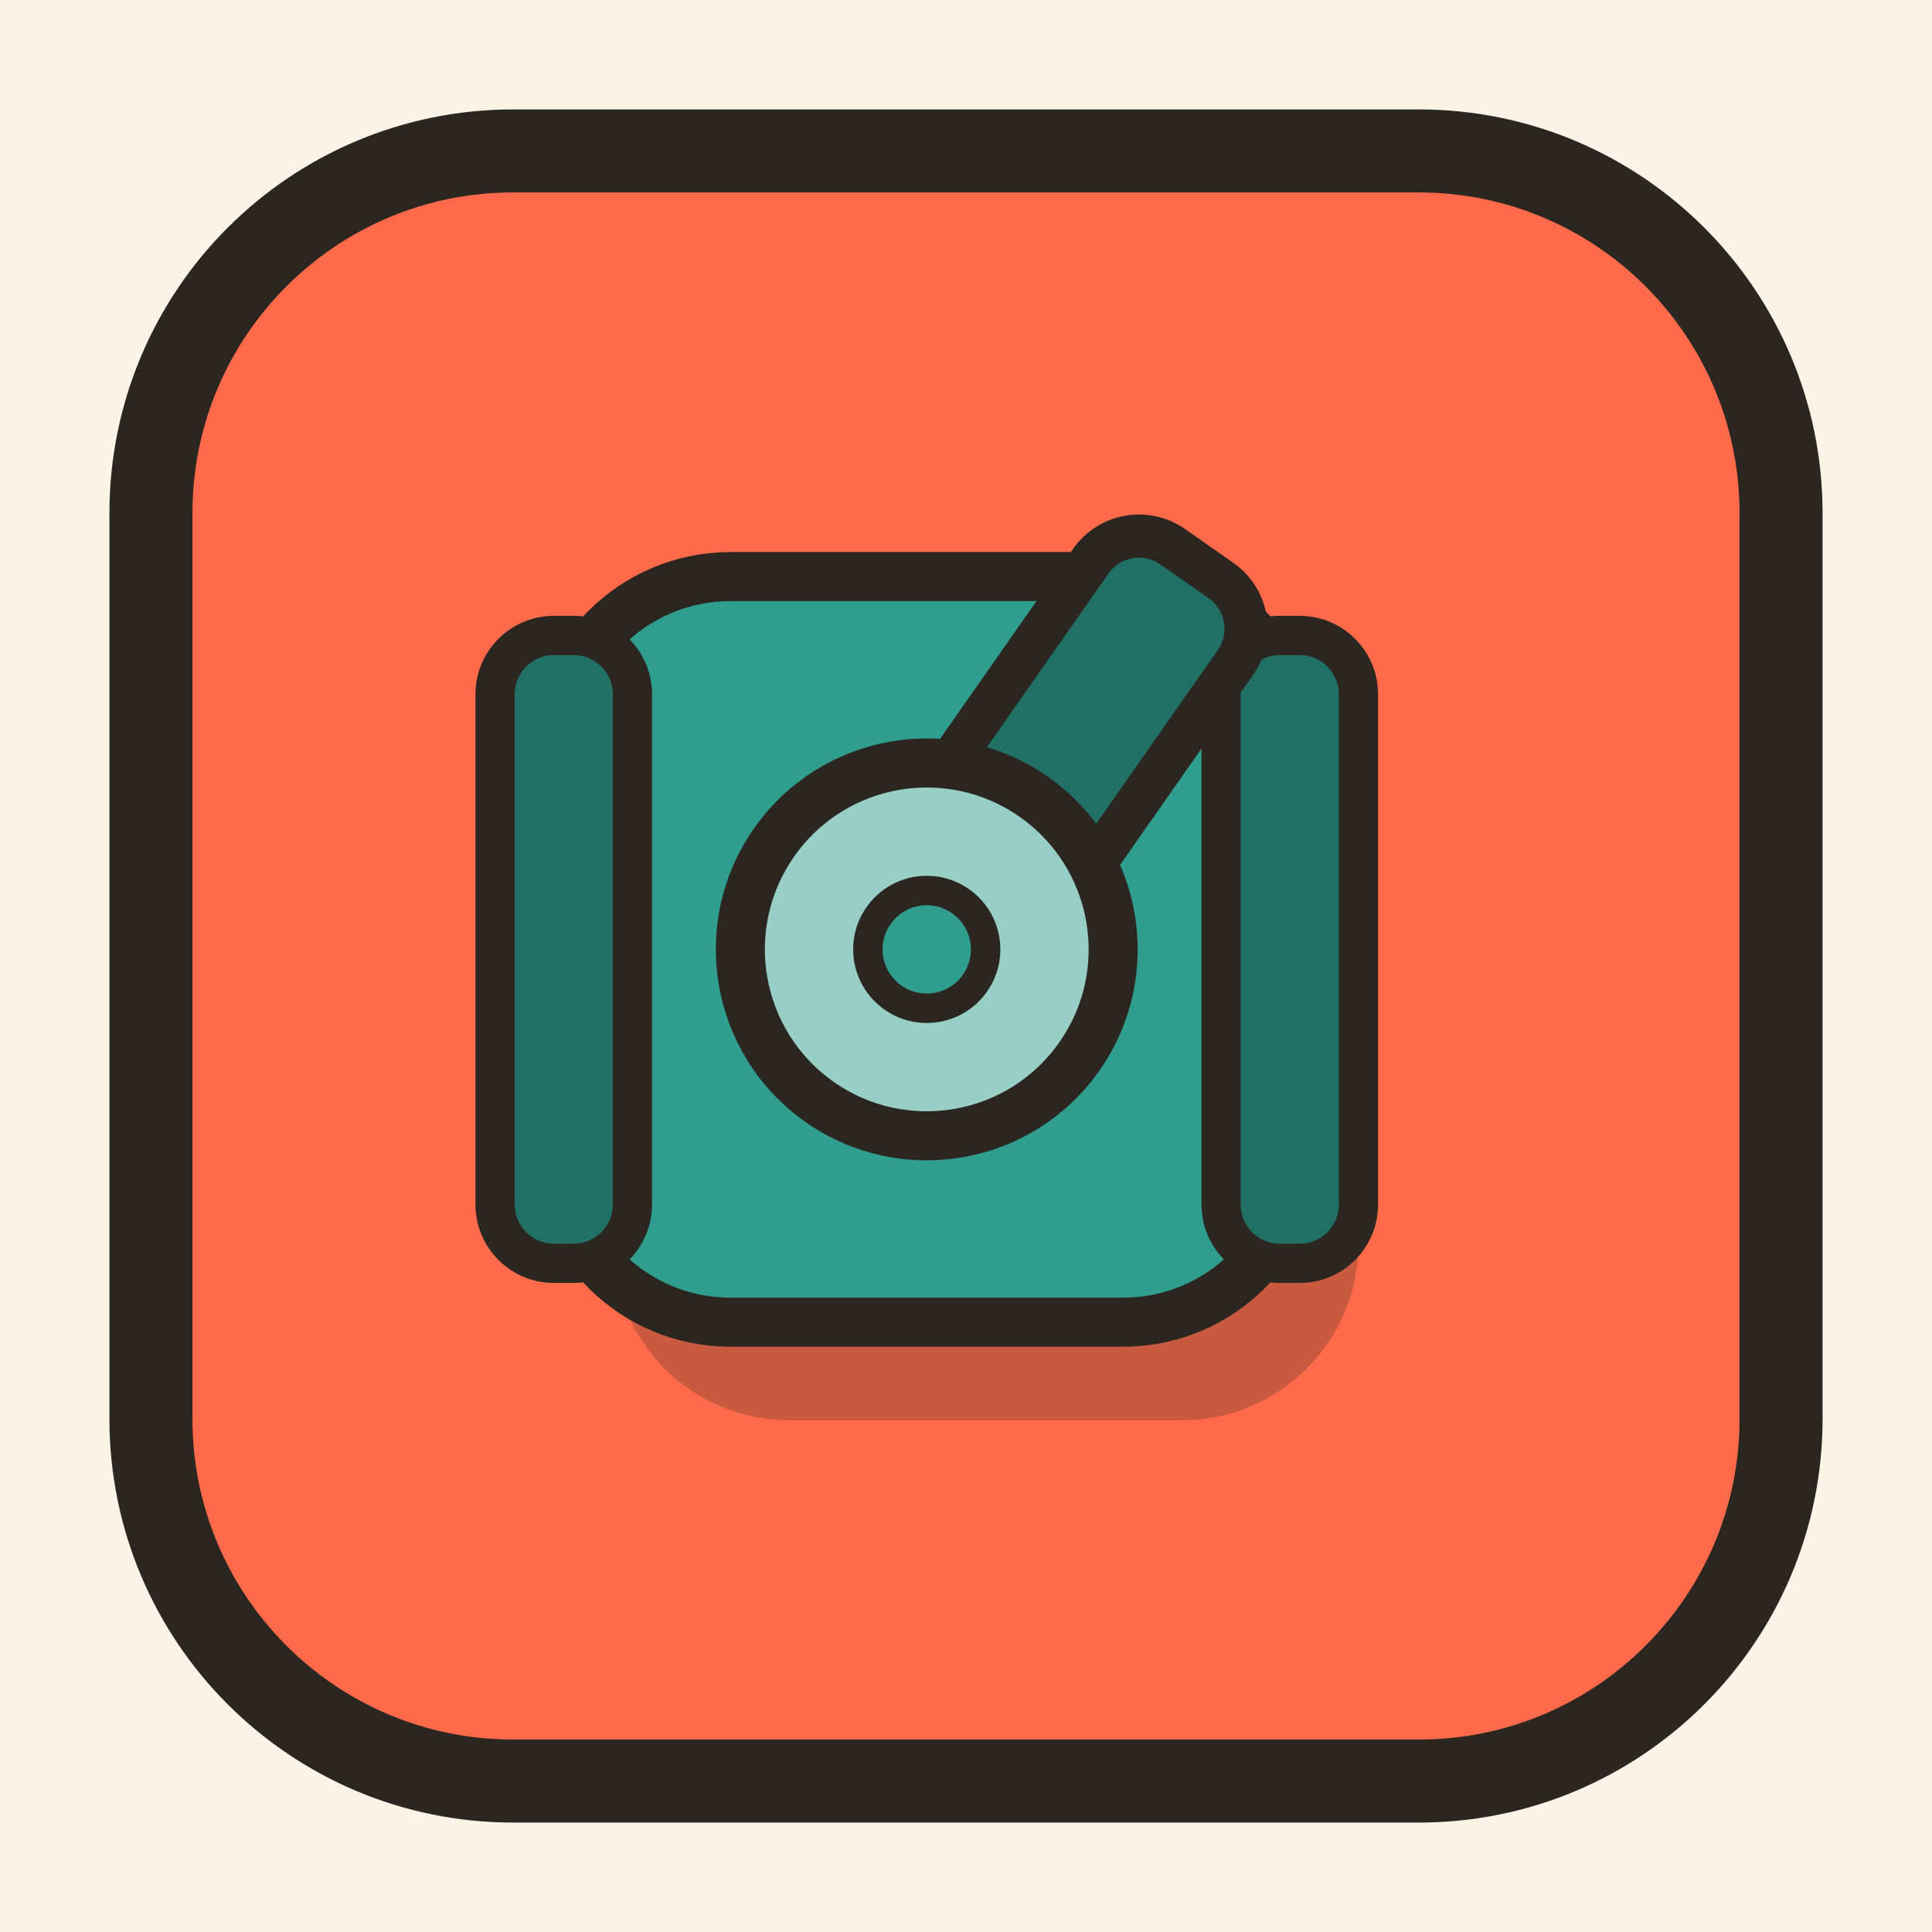
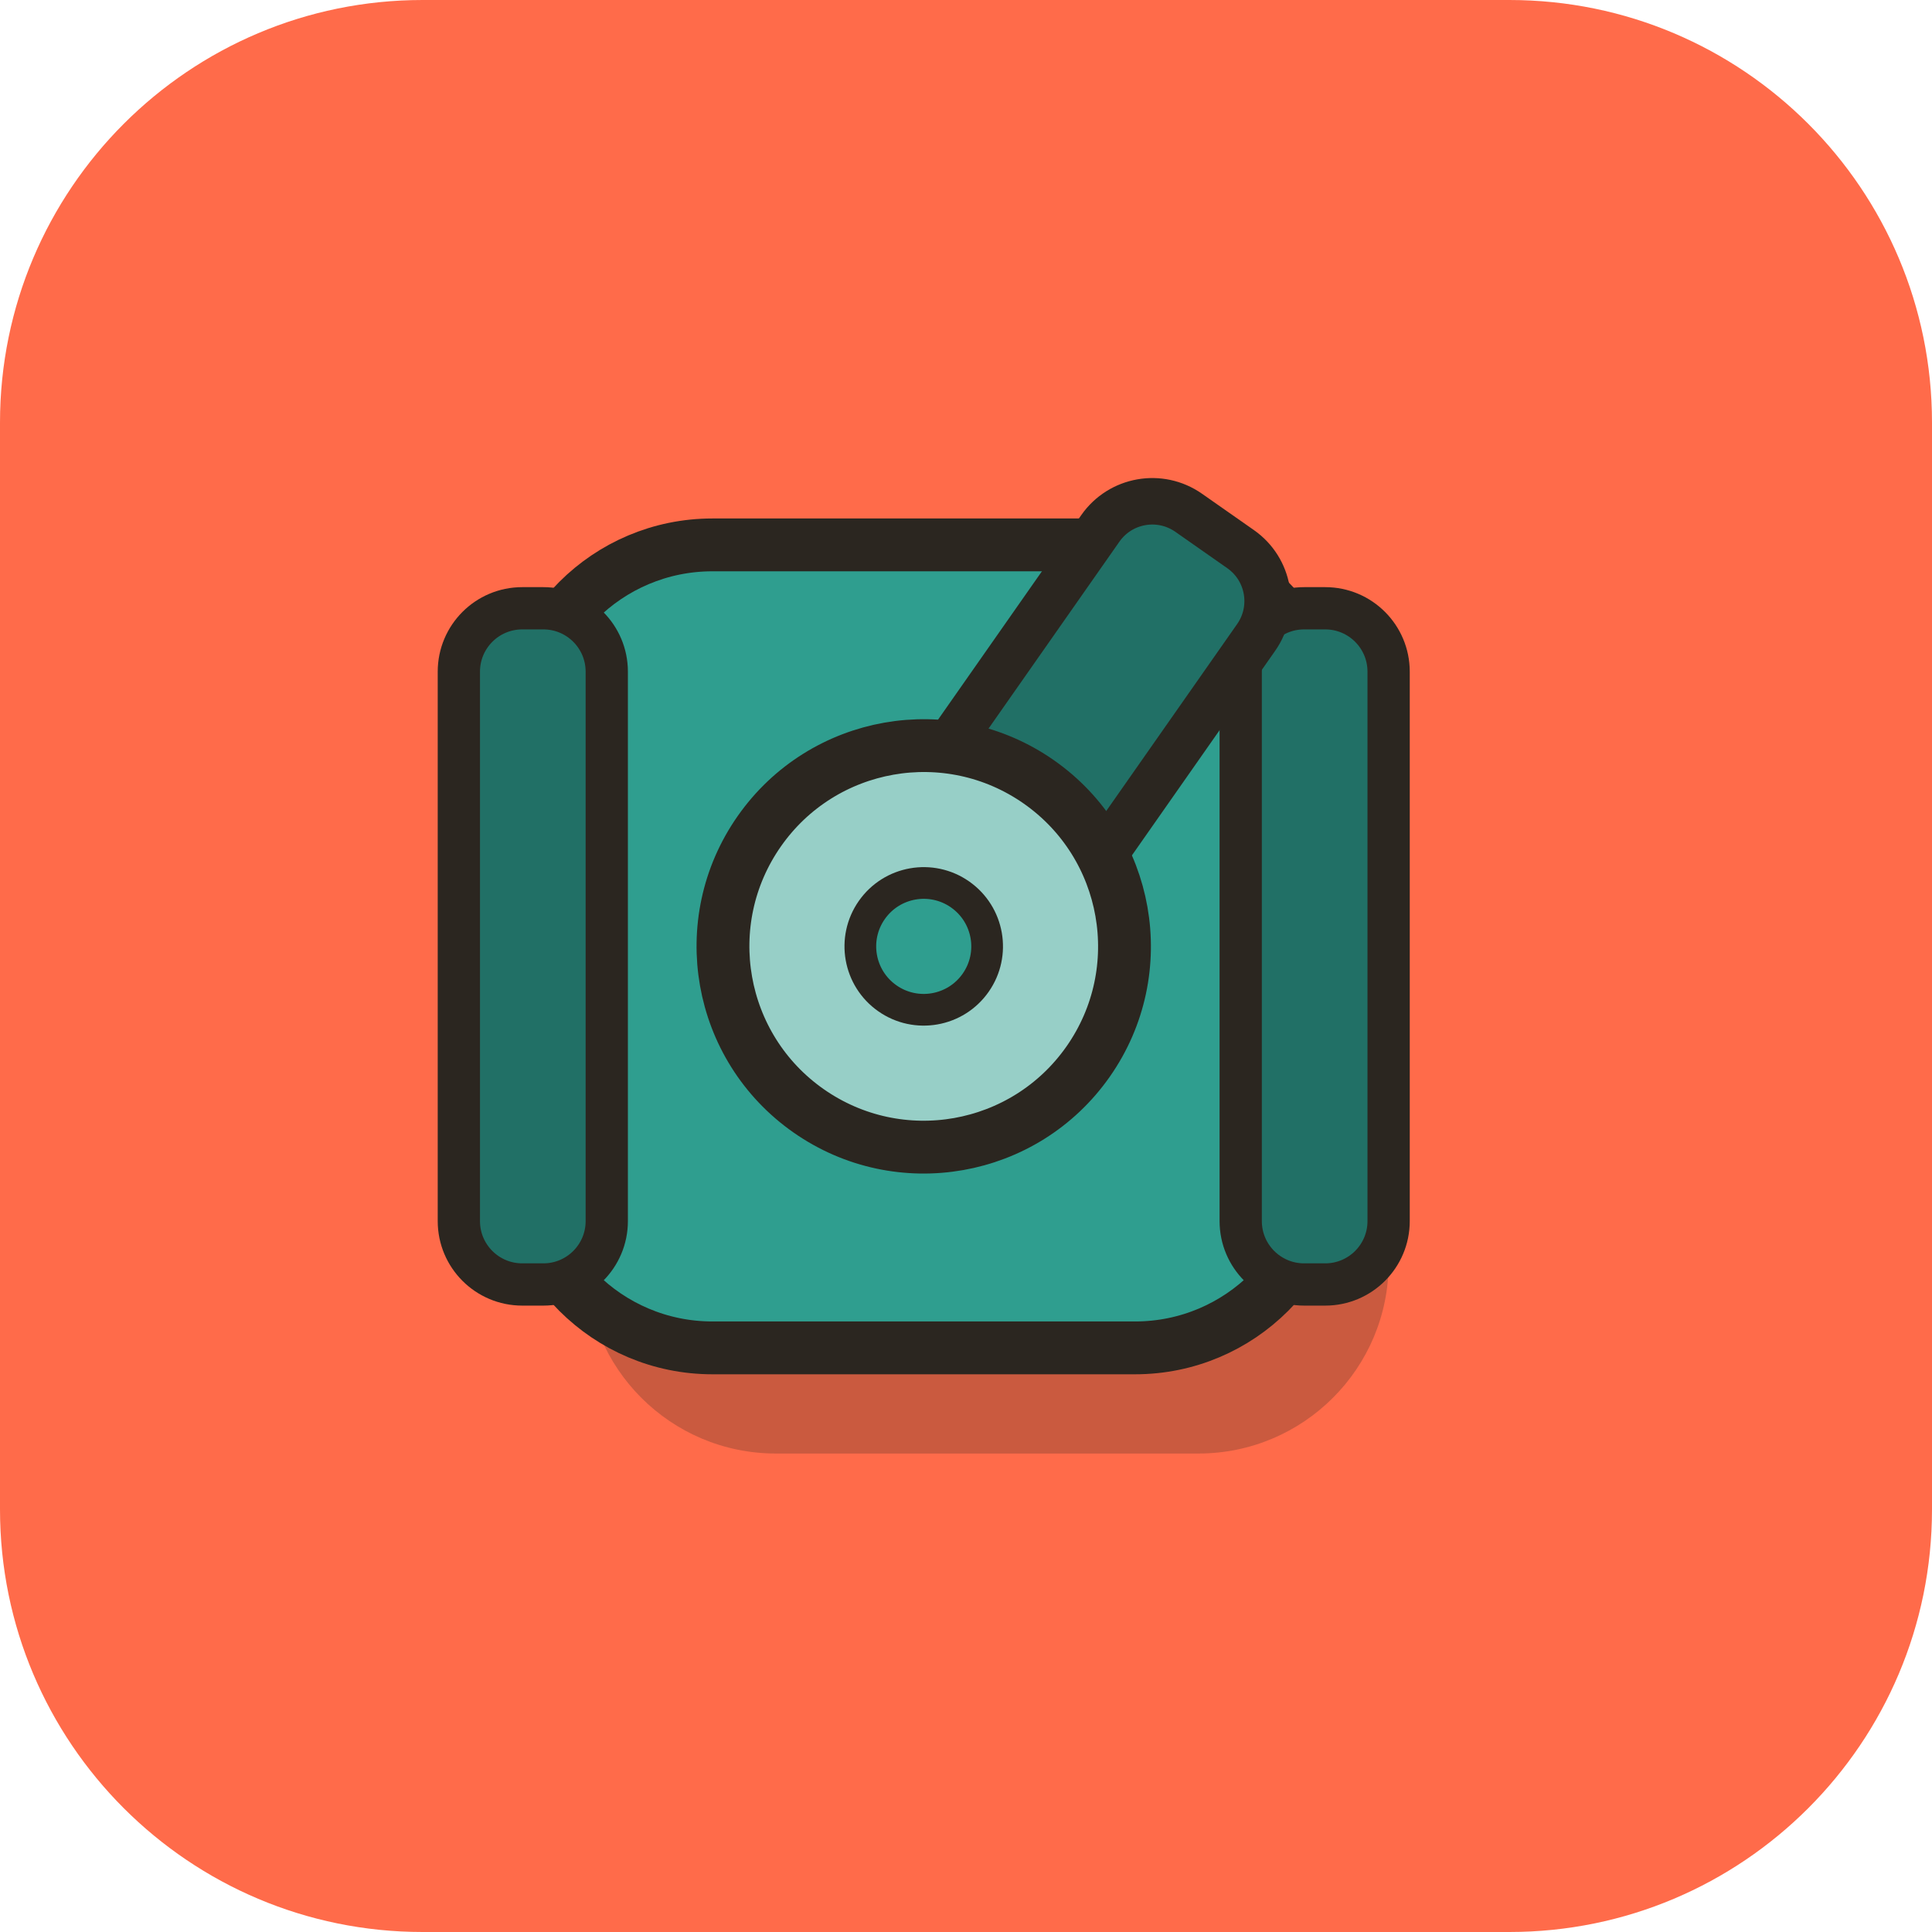
<svg xmlns="http://www.w3.org/2000/svg" viewBox="0 0 512 512">
-   <rect width="512" height="512" fill="#faf3e6" />
-   <rect x="40" y="40" width="432" height="432" rx="96" fill="#ff6b4a" stroke="#2b2620" stroke-width="22" />
-   <g transform="translate(256 262) scale(5.2) translate(-32 -32)">
+   <rect width="512" height="512" rx="112" fill="#ff6b4a" />
+   <g transform="translate(256 262) scale(5.6) translate(-32 -32)">
    <rect x="14" y="16" width="38" height="38" rx="9" fill="#2b2620" opacity=".25" />
    <rect x="11" y="11" width="38" height="38" rx="9" fill="#2f9e8f" stroke="#2b2620" stroke-width="2.5" />
    <rect x="8" y="14" width="7" height="32" rx="3" fill="#217066" stroke="#2b2620" stroke-width="2" />
    <rect x="45" y="14" width="7" height="32" rx="3" fill="#217066" stroke="#2b2620" stroke-width="2" />
    <g transform="translate(30 30) rotate(35)">
      <rect x="-4.5" y="-24" width="9" height="20" rx="3" fill="#217066" stroke="#2b2620" stroke-width="2.2" />
      <circle r="9.5" fill="#97cfc7" stroke="#2b2620" stroke-width="2.5" />
      <circle r="3" fill="#2f9e8f" stroke="#2b2620" stroke-width="1.5" />
    </g>
  </g>
</svg>
